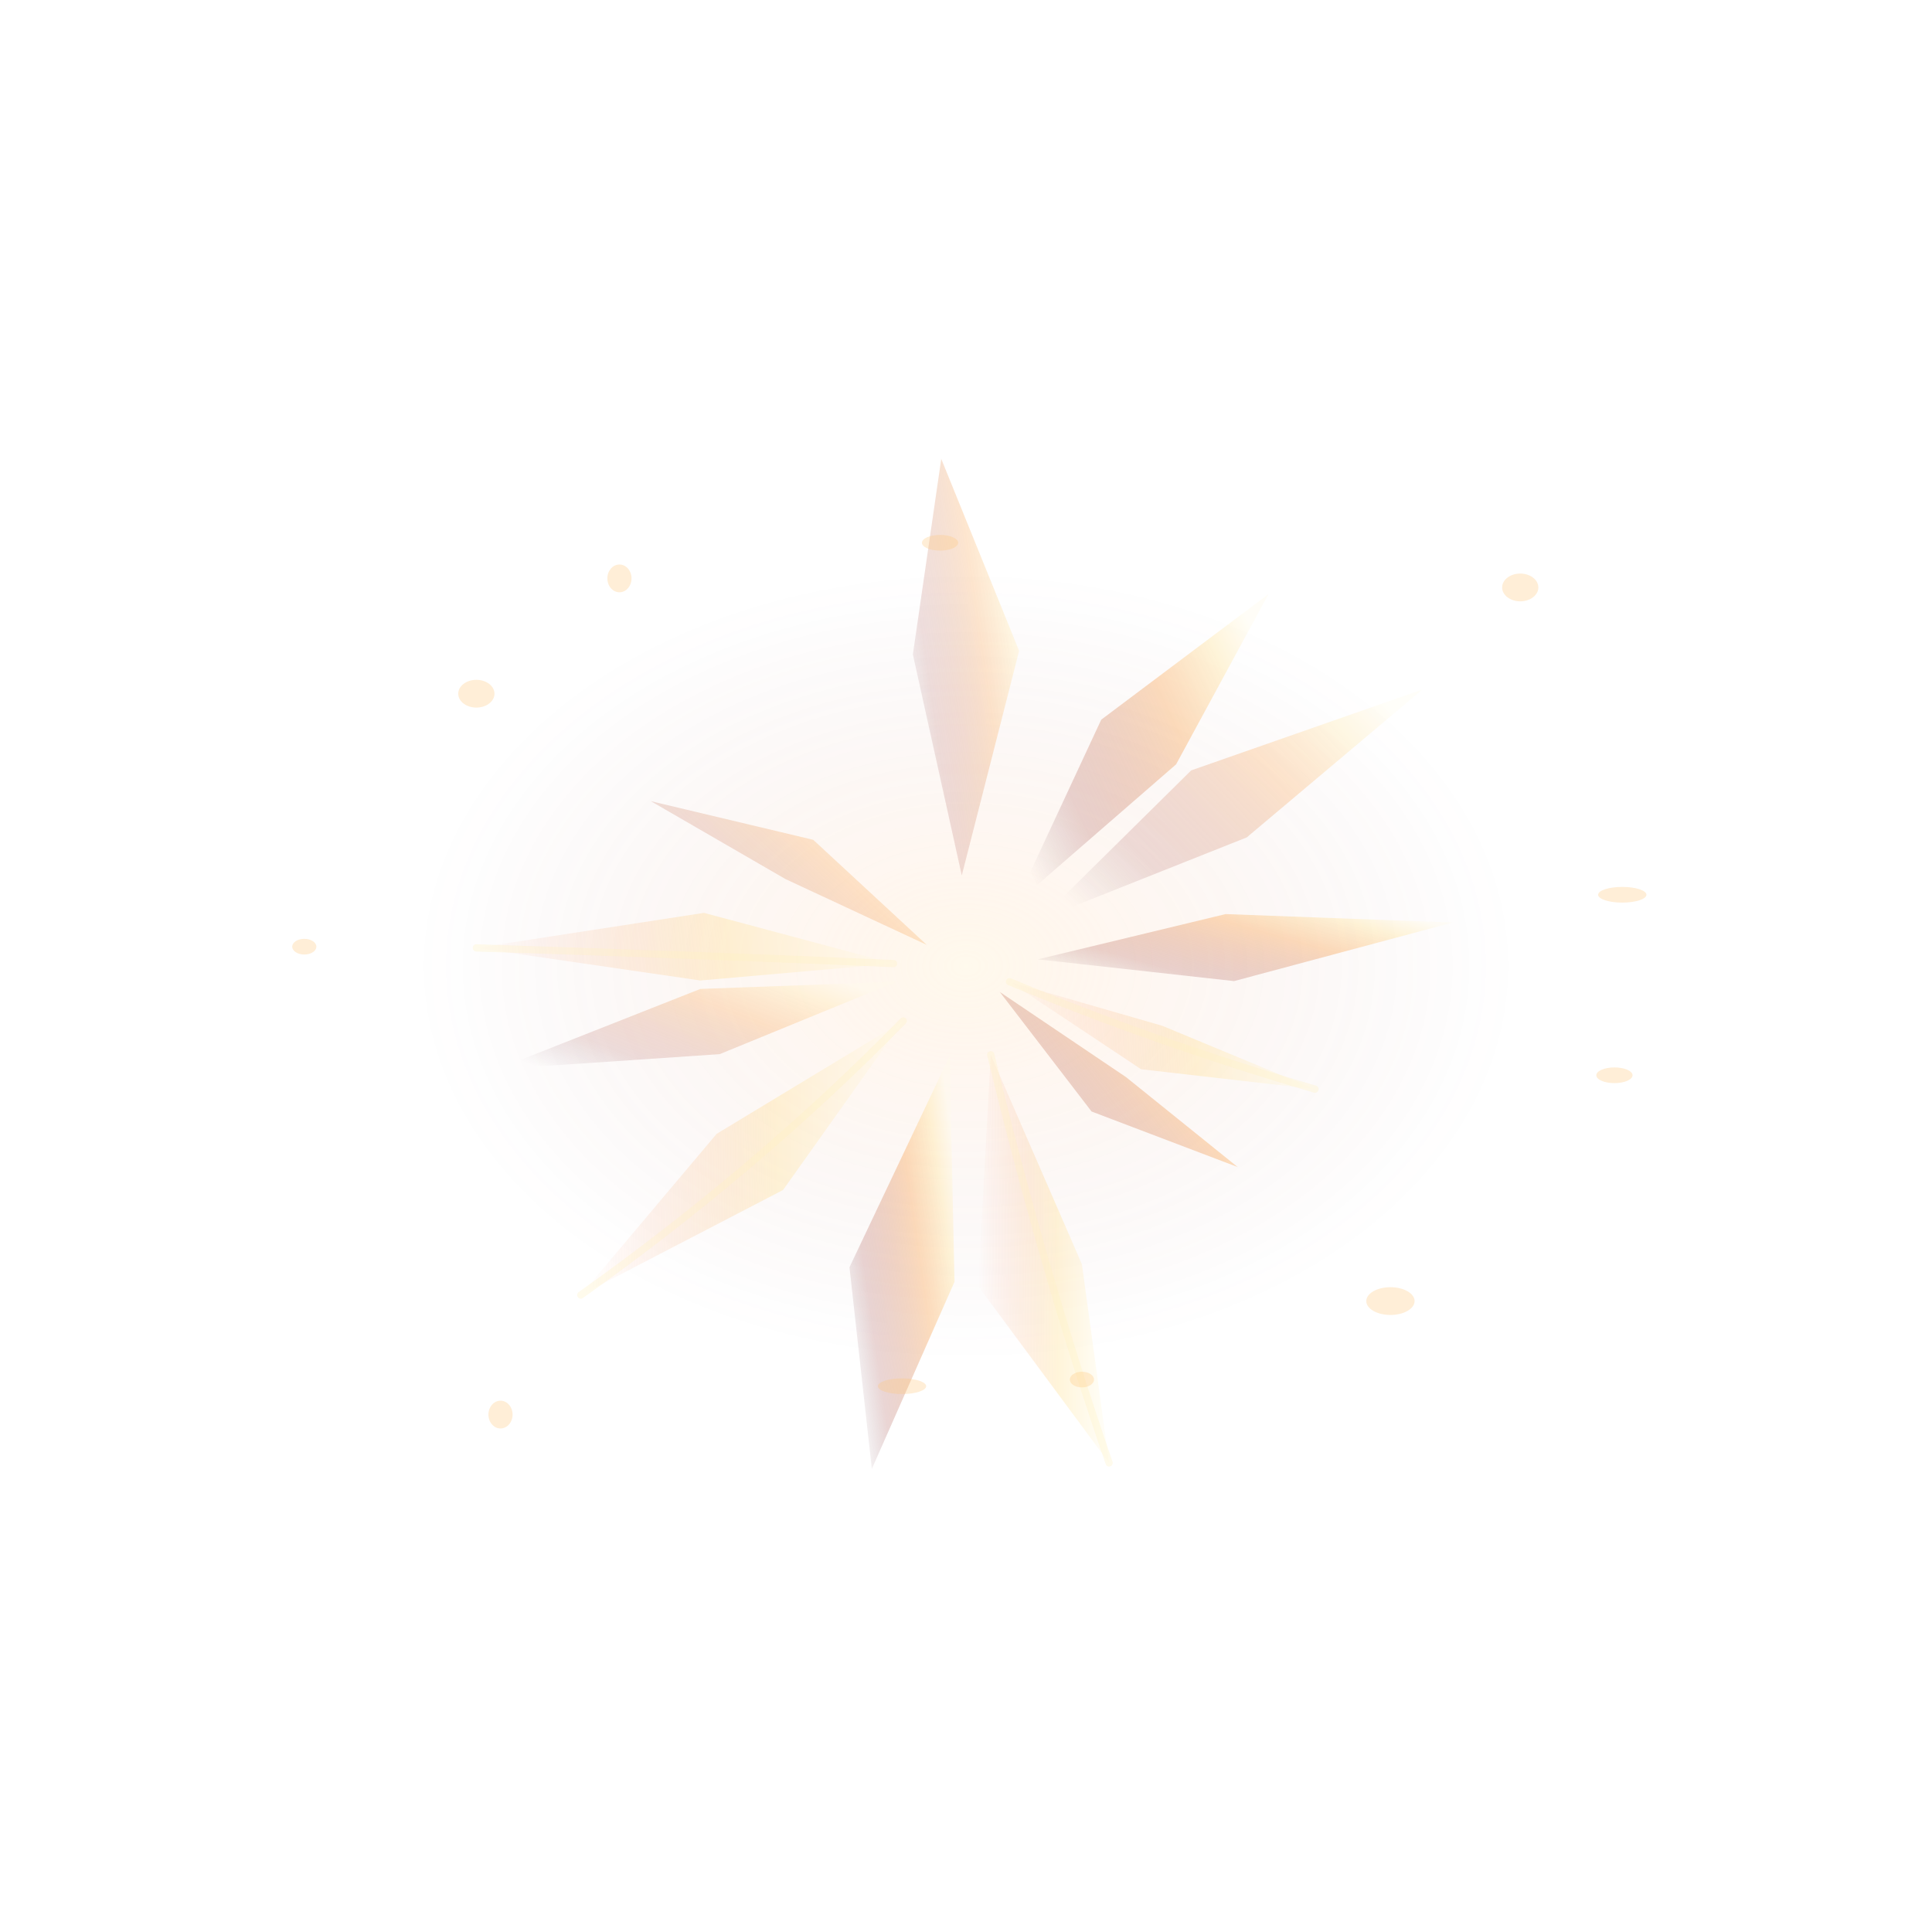
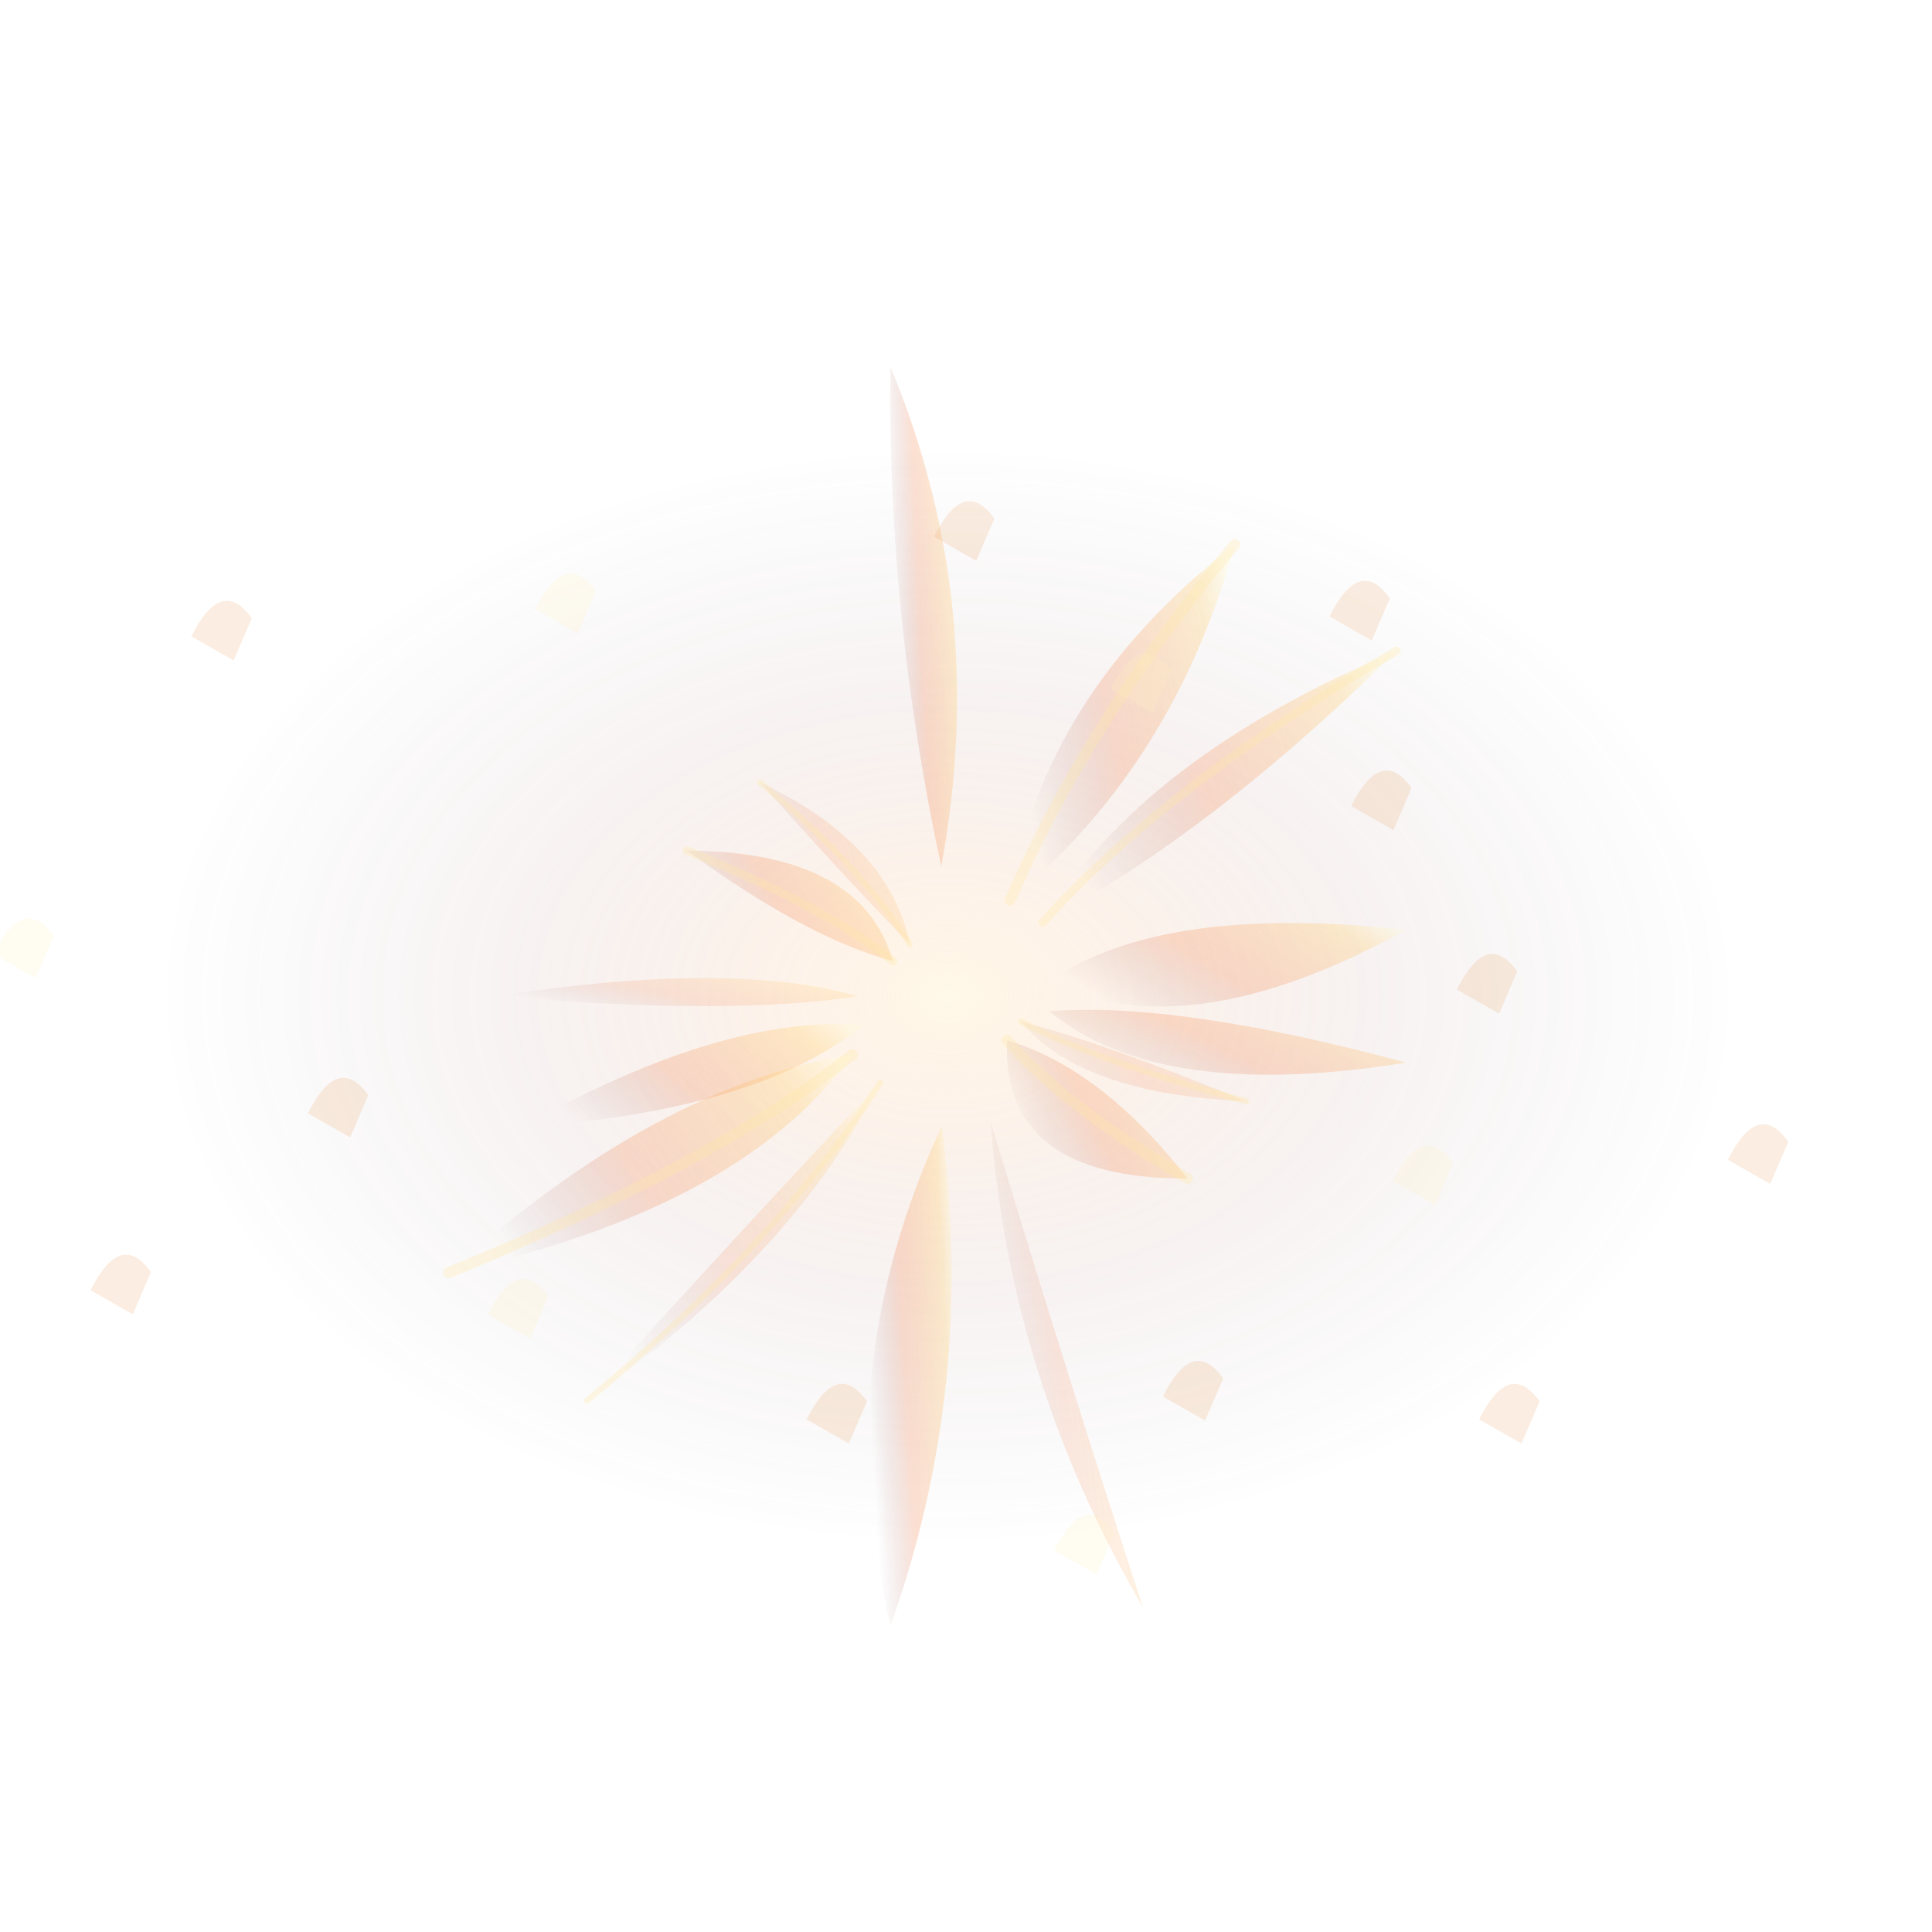
<svg xmlns="http://www.w3.org/2000/svg" width="320" height="320" viewBox="0 0 320 320">
  <defs>
-     <linearGradient id="fire" x1="0%" y1="80%" x2="100%" y2="23%">
-       <stop offset="0" stop-color="#451f35" stop-opacity="0" />
-       <stop offset=".23" stop-color="#9c3a35" stop-opacity=".53" />
-       <stop offset=".64" stop-color="#f89d46" stop-opacity=".88" />
-       <stop offset=".86" stop-color="#ffe5a1" />
-       <stop offset="1" stop-color="#fffbea" />
+     <linearGradient id="strike" x1="0%" y1="50%" x2="100%" y2="15%">
+       <stop offset="0" stop-color="#6c3c4b" stop-opacity="0" />
+       <stop offset=".4" stop-color="#f2773d" stop-opacity=".75" />
+       <stop offset=".86" stop-color="#ffce6e" />
+       <stop offset="1" stop-color="#fffad4" />
    </linearGradient>
-     <linearGradient id="hot" x1="0%" y1="40%" x2="100%" y2="38%">
-       <stop offset="0" stop-color="#f36b40" stop-opacity="0" />
-       <stop offset=".6" stop-color="#ffdb81" />
-       <stop offset="1" stop-color="#fffef1" />
-     </linearGradient>
-     <radialGradient id="mist">
-       <stop offset="0" stop-color="#ffdd92" stop-opacity=".56" />
-       <stop offset=".28" stop-color="#ff9e50" stop-opacity=".28" />
-       <stop offset="1" stop-color="#7d3445" stop-opacity="0" />
+     <radialGradient id="sm">
+       <stop offset="0" stop-color="#ffeab0" stop-opacity=".67" />
+       <stop offset=".18" stop-color="#faad68" stop-opacity=".36" />
+       <stop offset=".53" stop-color="#9e594c" stop-opacity=".19" />
+       <stop offset="1" stop-color="#4a3c46" stop-opacity="0" />
    </radialGradient>
  </defs>
-   <ellipse cx="160" cy="160" rx="91.6" ry="65.5" fill="url(#mist)" opacity="0.3" />
-   <path d="M167.2 162.6 L189.0 177.1 L217.8 180.4 L192.5 169.9 Z" fill="url(#hot)" opacity="0.3" />
-   <path d="M167.2 162.6 Q191.2 172.6 217.8 180.4" fill="none" stroke="#fff0be" stroke-width="1.2" stroke-linecap="round" opacity="0.3" />
-   <path d="M148.5 162.6 L116.0 163.8 L82.3 177.1 L119.2 174.6 Z" fill="url(#fire)" opacity="0.3" />
-   <path d="M168.2 149.7 L194.8 126.6 L210.1 98.4 L182.4 119.2 Z" fill="url(#fire)" opacity="0.4" />
-   <path d="M164.1 174.7 L162.0 213.0 L183.7 242.3 L179.2 209.4 Z" fill="url(#hot)" opacity="0.3" />
-   <path d="M164.1 174.7 Q172.8 210.7 183.7 242.3" fill="none" stroke="#fff0be" stroke-width="1.2" stroke-linecap="round" opacity="0.3" />
-   <path d="M153.5 156.5 L134.7 139.1 L107.8 132.7 L130.1 145.6 Z" fill="url(#fire)" opacity="0.3" />
-   <path d="M171.9 158.9 L204.4 162.5 L240.6 152.8 L203.0 151.4 Z" fill="url(#fire)" opacity="0.4" />
-   <path d="M149.6 169.1 L118.7 187.8 L96.2 214.5 L129.7 197.1 Z" fill="url(#hot)" opacity="0.3" />
-   <path d="M149.6 169.1 Q125.6 193.6 96.2 214.5" fill="none" stroke="#fff0be" stroke-width="1.2" stroke-linecap="round" opacity="0.3" />
-   <path d="M159.3 145.0 L168.8 107.8 L155.9 76.0 L151.2 108.4 Z" fill="url(#fire)" opacity="0.3" />
-   <path d="M165.6 164.3 L180.8 184.1 L205.0 193.3 L186.5 178.4 Z" fill="url(#fire)" opacity="0.4" />
-   <path d="M148.0 159.6 L116.6 151.2 L78.9 157.0 L116.0 162.4 Z" fill="url(#hot)" opacity="0.3" />
-   <path d="M148.0 159.6 Q116.2 158.2 78.9 157.0" fill="none" stroke="#fff0be" stroke-width="1.2" stroke-linecap="round" opacity="0.3" />
-   <path d="M172.3 152.3 L206.5 138.7 L235.6 114.2 L197.3 127.6 Z" fill="url(#fire)" opacity="0.3" />
-   <path d="M157.3 174.9 L140.7 209.9 L144.4 243.3 L158.1 212.3 Z" fill="url(#fire)" opacity="0.4" />
-   <ellipse cx="179.2" cy="228.5" rx="2.0" ry="1.3" fill="#ffc678" opacity="0.3" />
-   <ellipse cx="78.9" cy="114.9" rx="3.0" ry="2.3" fill="#ffc678" opacity="0.3" />
-   <ellipse cx="268.7" cy="148.2" rx="4.0" ry="1.3" fill="#ffc678" opacity="0.3" />
-   <ellipse cx="82.9" cy="234.3" rx="2.0" ry="2.3" fill="#ffc678" opacity="0.3" />
-   <ellipse cx="155.7" cy="89.9" rx="3.0" ry="1.3" fill="#ffc678" opacity="0.3" />
-   <ellipse cx="230.3" cy="215.5" rx="4.0" ry="2.3" fill="#ffc678" opacity="0.3" />
-   <ellipse cx="50.4" cy="156.8" rx="2.0" ry="1.3" fill="#ffc678" opacity="0.3" />
-   <ellipse cx="251.8" cy="97.3" rx="3.0" ry="2.3" fill="#ffc678" opacity="0.3" />
-   <ellipse cx="149.4" cy="229.6" rx="4.0" ry="1.3" fill="#ffc678" opacity="0.3" />
-   <ellipse cx="102.6" cy="95.8" rx="2.0" ry="2.3" fill="#ffc678" opacity="0.3" />
-   <ellipse cx="267.4" cy="178.1" rx="3.0" ry="1.3" fill="#ffc678" opacity="0.3" />
+   <ellipse cx="157" cy="165" rx="130.0" ry="91.3" fill="url(#sm)" opacity="0.4" />
+   <path d="M 169.1 169.2 Q 178.9 181.2 206.4 182.4 Q 182.5 172.6 169.1 169.2 Z" fill="url(#strike)" opacity="0.2" />
+   <path d="M 169.1 169.2 Q 181.2 175.6 206.4 182.4" fill="none" stroke="#ffe7a4" stroke-width="1.0" stroke-linecap="round" opacity="0.3" />
+   <path d="M 142.9 169.8 Q 119.9 167.9 86.4 186.7 Q 125.7 184.0 142.9 169.8 Z" fill="url(#strike)" opacity="0.3" />
+   <path d="M 167.3 149.1 Q 194.5 126.7 204.5 90.2 Q 172.5 115.1 167.3 149.1 Z" fill="url(#strike)" opacity="0.3" />
+   <path d="M 167.3 149.1 Q 180.3 119.2 204.5 90.2" fill="none" stroke="#ffe7a4" stroke-width="1.8" stroke-linecap="round" opacity="0.3" />
+   <path d="M 164.1 185.9 Q 167.2 228.4 189.3 266.2 Q 176.2 226.0 164.1 185.9 Z" fill="url(#strike)" opacity="0.2" />
+   <path d="M 147.9 159.2 Q 142.7 141.0 113.8 140.9 Q 133.5 155.3 147.9 159.2 Z" fill="url(#strike)" opacity="0.3" />
+   <path d="M 147.9 159.2 Q 136.8 150.2 113.8 140.9" fill="none" stroke="#ffe7a4" stroke-width="1.4" stroke-linecap="round" opacity="0.3" />
+   <path d="M 173.8 162.5 Q 196.7 174.0 232.9 154.0 Q 192.5 149.6 173.8 162.5 Z" fill="url(#strike)" opacity="0.3" />
+   <path d="M 145.8 179.3 Q 124.1 202.3 97.2 232.0 Q 131.4 208.0 145.8 179.3 Z" fill="url(#strike)" opacity="0.2" />
+   <path d="M 145.8 179.3 Q 128.8 206.0 97.2 232.0" fill="none" stroke="#ffe7a4" stroke-width="1.0" stroke-linecap="round" opacity="0.3" />
+   <path d="M 155.9 143.5 Q 163.9 100.3 147.5 60.8 Q 146.9 101.8 155.9 143.5 Z" fill="url(#strike)" opacity="0.3" />
+   <path d="M 166.8 172.3 Q 165.8 195.3 196.7 195.2 Q 182.5 177.0 166.8 172.3 Z" fill="url(#strike)" opacity="0.3" />
+   <path d="M 166.8 172.3 Q 176.6 183.5 196.7 195.2" fill="none" stroke="#ffe7a4" stroke-width="1.8" stroke-linecap="round" opacity="0.3" />
+   <path d="M 142.0 165.0 Q 121.5 159.0 82.0 165.0 Q 121.5 168.3 142.0 165.0 Z" fill="url(#strike)" opacity="0.2" />
+   <path d="M 172.7 152.8 Q 200.6 138.1 231.3 107.8 Q 189.1 125.5 172.7 152.8 Z" fill="url(#strike)" opacity="0.3" />
+   <path d="M 172.7 152.8 Q 193.2 130.0 231.3 107.8" fill="none" stroke="#ffe7a4" stroke-width="1.4" stroke-linecap="round" opacity="0.3" />
+   <path d="M 156.0 186.5 Q 137.0 227.4 147.5 269.2 Q 161.7 229.5 156.0 186.5 Z" fill="url(#strike)" opacity="0.3" />
+   <path d="M 150.7 156.4 Q 147.3 139.7 125.9 129.6 Q 140.0 145.4 150.7 156.4 Z" fill="url(#strike)" opacity="0.2" />
+   <path d="M 150.7 156.4 Q 142.6 143.4 125.9 129.6" fill="none" stroke="#ffe7a4" stroke-width="1.0" stroke-linecap="round" opacity="0.3" />
+   <path d="M 173.8 167.5 Q 192.1 182.6 232.9 176.0 Q 195.0 165.8 173.8 167.5 Z" fill="url(#strike)" opacity="0.3" />
+   <path d="M 141.2 174.7 Q 109.2 179.5 74.3 210.8 Q 122.6 200.4 141.2 174.7 Z" fill="url(#strike)" opacity="0.3" />
+   <path d="M 141.2 174.7 Q 117.8 193.0 74.3 210.8" fill="none" stroke="#ffe7a4" stroke-width="1.8" stroke-linecap="round" opacity="0.3" />
+   <path d="M230.7 195.6 Q235.7 185.6 240.7 192.6 L237.7 199.6 Z" fill="#ffefbc" opacity="0.2" />
+   <path d="M51.0 184.4 Q56.0 174.4 61.0 181.4 L58.0 188.4 Z" fill="#eda46a" opacity="0.2" />
+   <path d="M220.2 102.1 Q225.2 92.1 230.2 99.1 L227.2 106.1 Z" fill="#eda46a" opacity="0.2" />
+   <path d="M174.6 256.8 Q179.6 246.8 184.6 253.8 L181.6 260.8 Z" fill="#ffefbc" opacity="0.2" />
+   <path d="M31.7 105.4 Q36.7 95.4 41.7 102.4 L38.7 109.4 Z" fill="#eda46a" opacity="0.2" />
+   <path d="M241.3 163.9 Q246.3 153.9 251.3 160.9 L248.3 167.9 Z" fill="#eda46a" opacity="0.2" />
+   <path d="M80.8 217.7 Q85.8 207.7 90.8 214.7 L87.8 221.7 Z" fill="#ffefbc" opacity="0.2" />
+   <path d="M154.7 88.9 Q159.7 78.9 164.7 85.9 L161.7 92.9 Z" fill="#eda46a" opacity="0.2" />
+   <path d="M245.0 235.1 Q250.0 225.1 255.0 232.1 L252.0 239.1 Z" fill="#eda46a" opacity="0.2" />
+   <path d="M-1.1 158.0 Q3.9 148.0 8.9 155.0 L5.9 162.0 Z" fill="#ffefbc" opacity="0.2" />
+   <path d="M223.8 133.5 Q228.8 123.5 233.8 130.5 L230.8 137.5 Z" fill="#eda46a" opacity="0.2" />
+   <path d="M133.6 235.1 Q138.6 225.1 143.6 232.1 L140.6 239.1 Z" fill="#eda46a" opacity="0.2" />
+   <path d="M88.7 100.9 Q93.7 90.9 98.7 97.9 L95.7 104.9 Z" fill="#ffefbc" opacity="0.2" />
+   <path d="M286.2 192.1 Q291.2 182.1 296.2 189.1 L293.2 196.1 Z" fill="#eda46a" opacity="0.2" />
+   <path d="M15.0 213.7 Q20.0 203.7 25.0 210.7 L22.0 217.7 Z" fill="#eda46a" opacity="0.2" />
+   <path d="M183.9 114.1 Q188.9 104.1 193.9 111.1 L190.9 118.1 Z" fill="#ffefbc" opacity="0.2" />
+   <path d="M192.6 231.3 Q197.6 221.3 202.6 228.3 L199.6 235.3 Z" fill="#eda46a" opacity="0.2" />
</svg>
